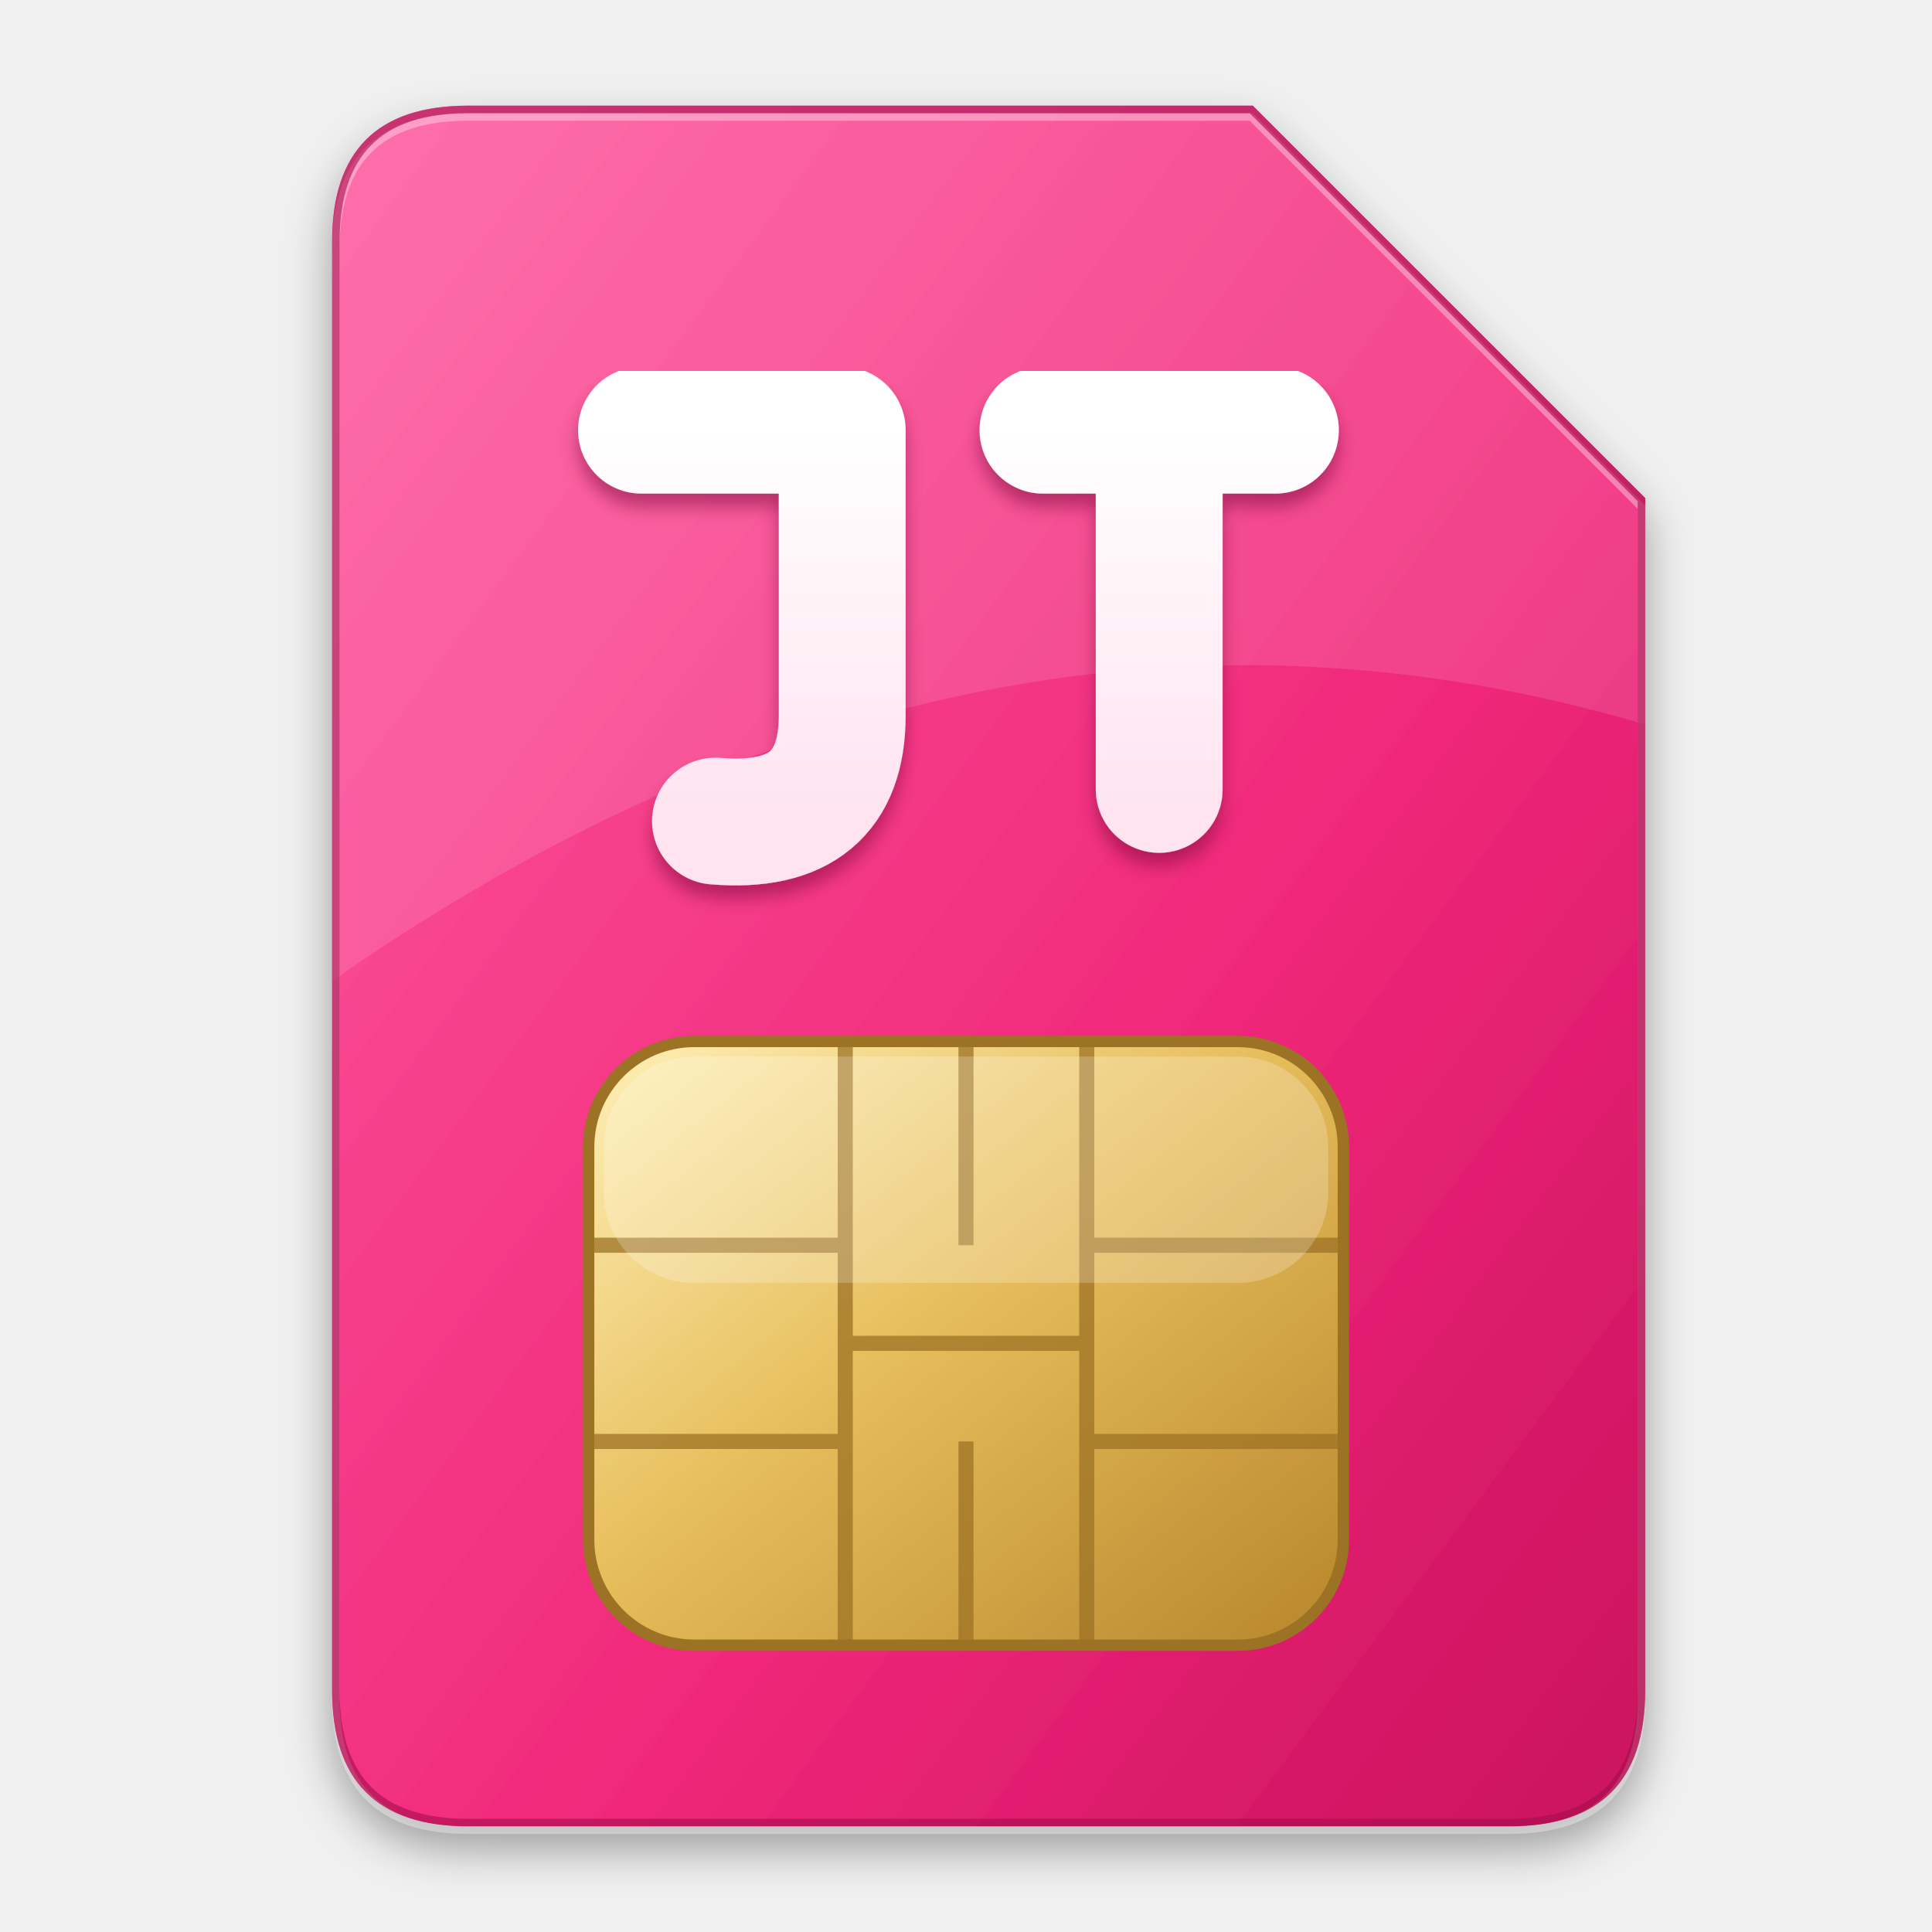
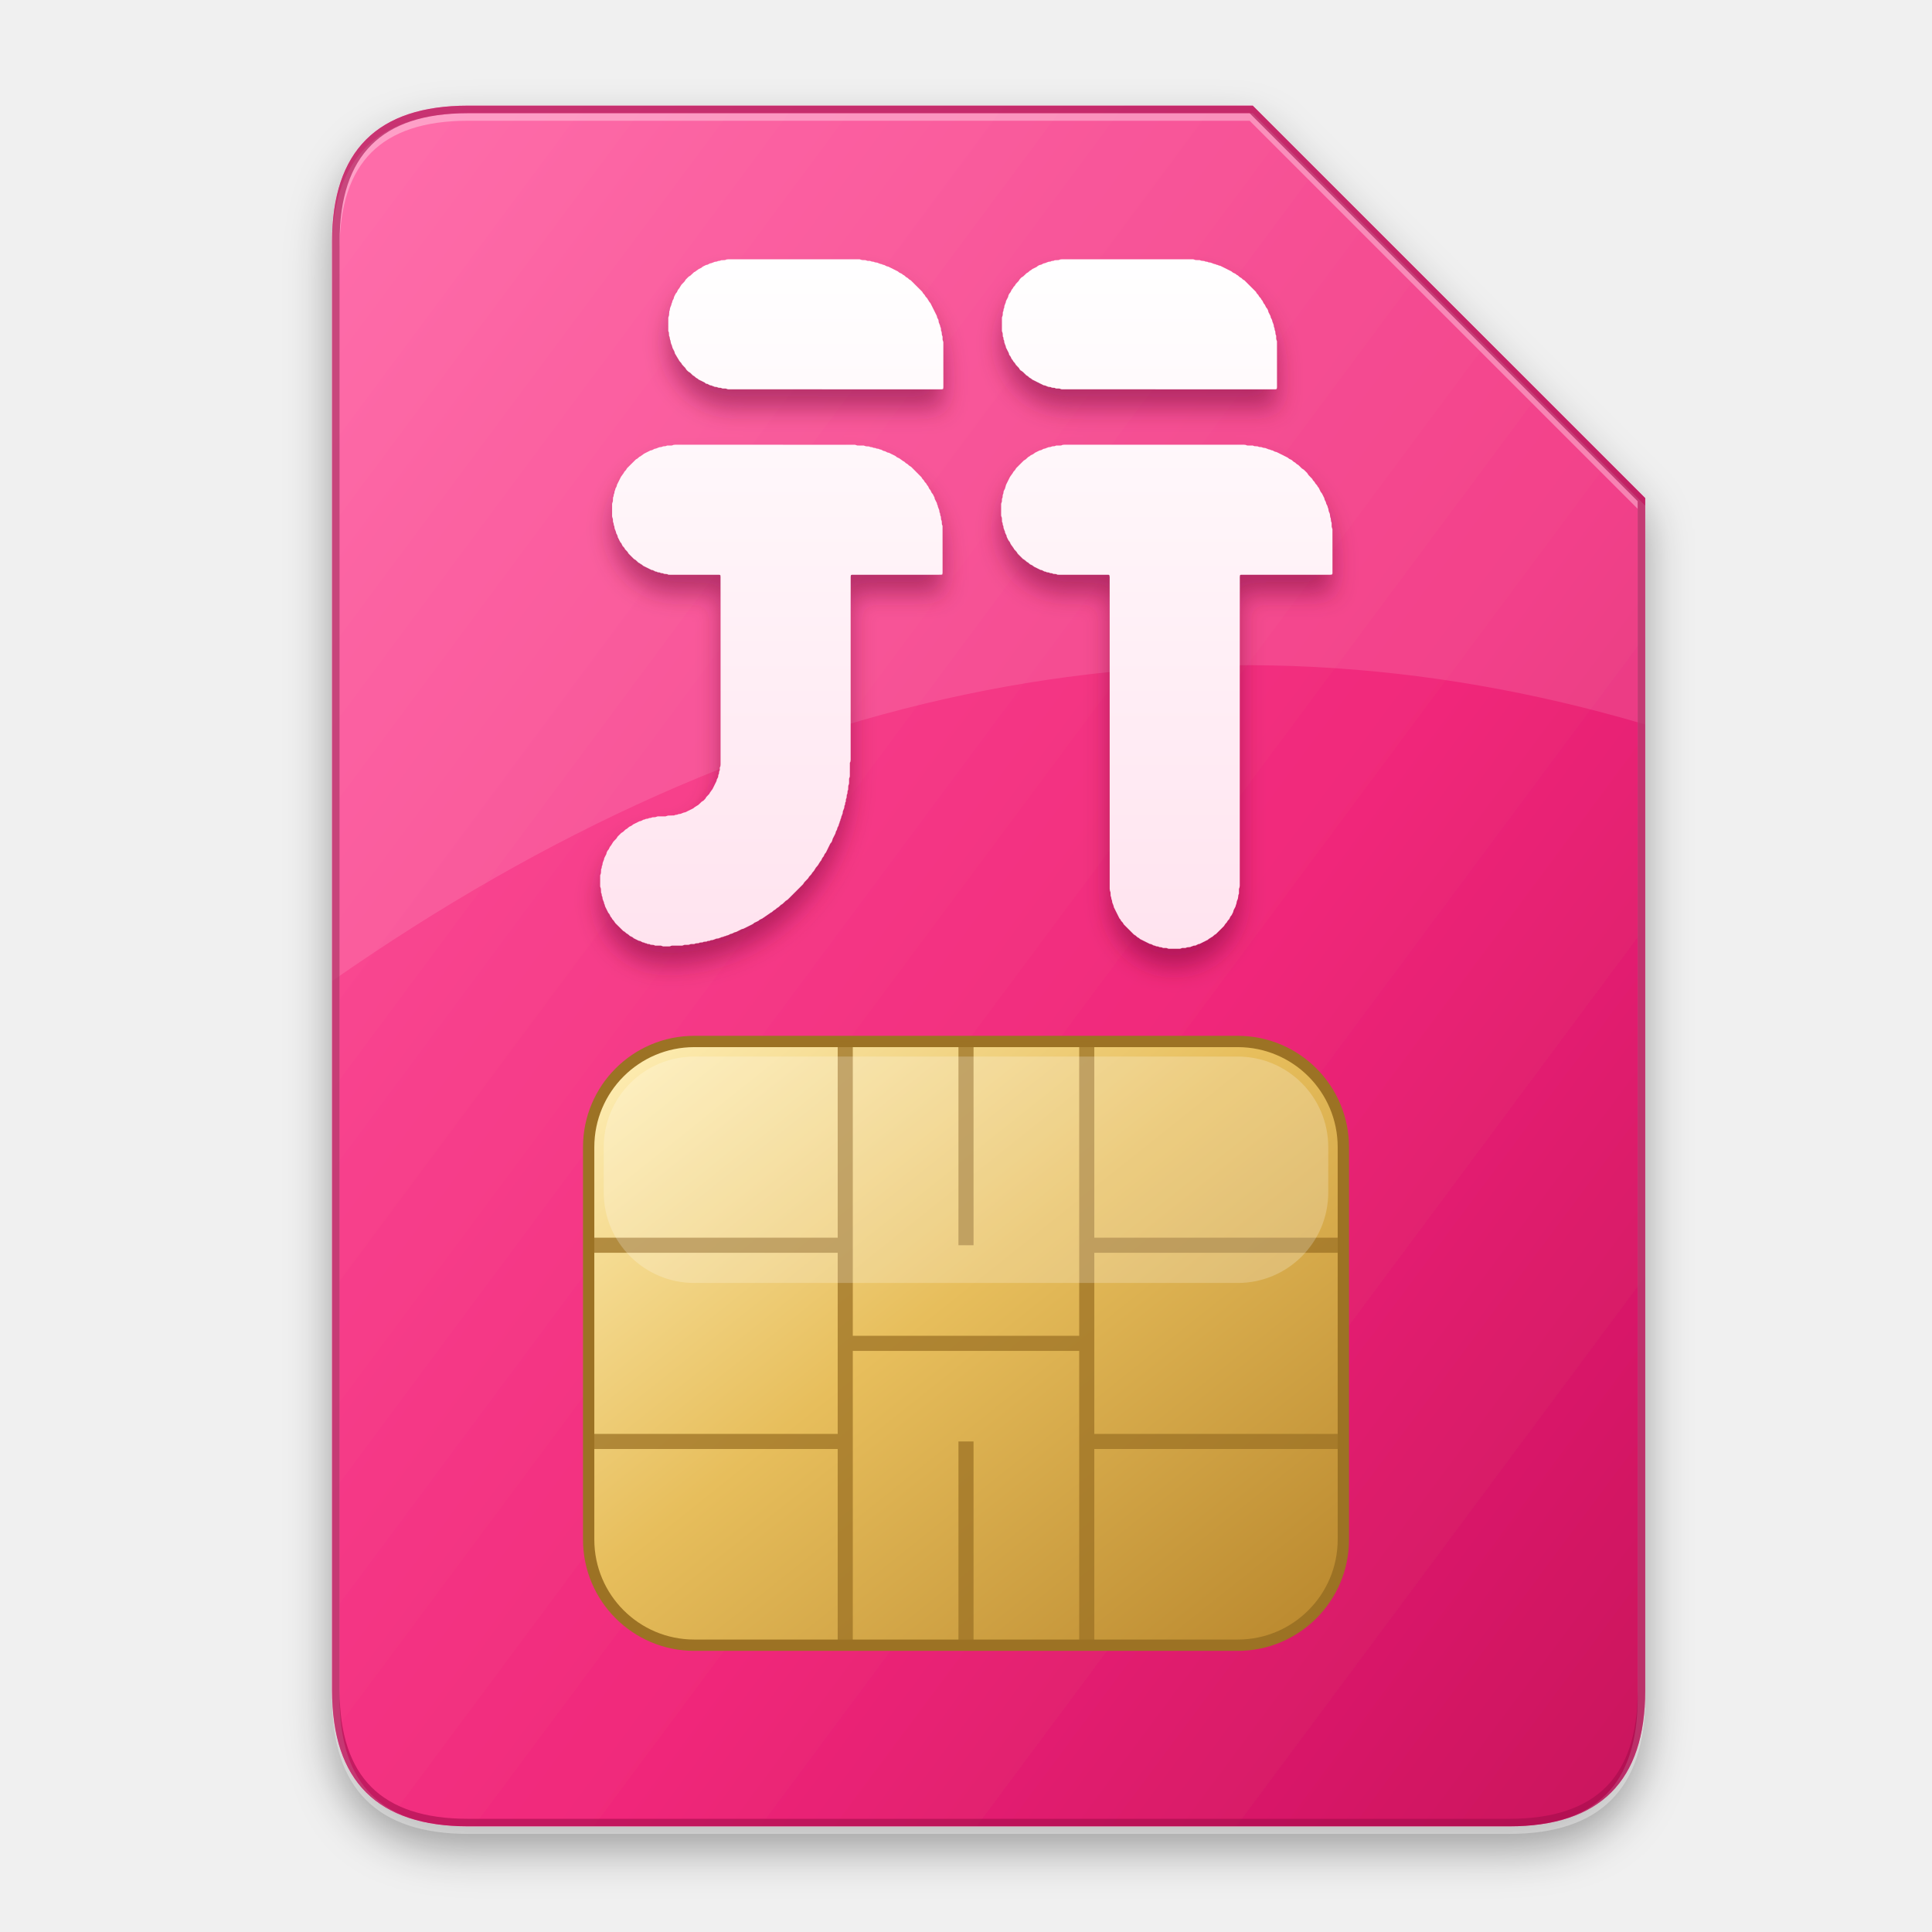
<svg xmlns="http://www.w3.org/2000/svg" width="256" height="256" viewBox="0 0 256 256">
  <defs>
    <path id="card" d="M62 14H166L218 66V224Q218 242 200 242H62Q44 242 44 224V32Q44 14 62 14Z" />
    <clipPath id="cc">
      <use href="#card" />
    </clipPath>
    <linearGradient id="pink" x1="0" y1="0" x2="1" y2="1">
      <stop offset="0" stop-color="#FF5CA0" />
      <stop offset=".6" stop-color="#F0287A" />
      <stop offset="1" stop-color="#C9105C" />
    </linearGradient>
    <linearGradient id="gold" x1="0" y1="0" x2="1" y2="1">
      <stop offset="0" stop-color="#FFF0B8" />
      <stop offset=".45" stop-color="#E7BE5C" />
      <stop offset="1" stop-color="#B8862C" />
    </linearGradient>
    <linearGradient id="wh" x1="0" y1="0" x2="0" y2="1">
      <stop offset="0" stop-color="#FFFFFF" />
      <stop offset="1" stop-color="#FFE3EF" />
    </linearGradient>
    <filter id="sh" x="-20%" y="-20%" width="140%" height="140%">
      <feGaussianBlur in="SourceAlpha" stdDeviation="3" />
      <feOffset dy="3" />
      <feComponentTransfer>
        <feFuncA type="linear" slope=".35" />
      </feComponentTransfer>
      <feMerge>
        <feMergeNode />
        <feMergeNode in="SourceGraphic" />
      </feMerge>
    </filter>
    <filter id="emb" x="-15%" y="-15%" width="130%" height="140%">
      <feGaussianBlur in="SourceAlpha" stdDeviation="1.6" result="b" />
      <feOffset in="b" dy="2.5" result="o" />
      <feFlood flood-color="#6A0030" flood-opacity=".45" />
      <feComposite in2="o" operator="in" result="sh" />
      <feMerge>
        <feMergeNode in="sh" />
        <feMergeNode in="SourceGraphic" />
      </feMerge>
    </filter>
  </defs>
  <g filter="url(#sh)">
    <use href="#card" fill="url(#pink)" />
  </g>
  <path d="M44 14H166L218 66V96Q130 70 44 130Z" fill="#fff" opacity=".12" clip-path="url(#cc)" />
  <use href="#card" fill="none" stroke="#fff" stroke-opacity=".35" stroke-width="2" transform="translate(0 1)" clip-path="url(#cc)" />
  <use href="#card" fill="none" stroke="#A30C4B" stroke-opacity=".6" stroke-width="2" clip-path="url(#cc)" />
-   <g filter="url(#emb)" transform="translate(36 22) scale(.7)">
-     <path d="M70 50H108M108 50V104Q108 126 84 124M146 50H190M168 50V118" fill="none" stroke="url(#wh)" stroke-width="24" stroke-linecap="round" stroke-linejoin="round" />
+   <g filter="url(#emb)" fill="url(#wh)">
+     <path transform="translate(47.4 14.2) scale(.105)" d="M465.50 192.21L463.50 192.98L458.50 193.21L457.50 193.79L454.50 194.21L453.50 194.79L450.50 195.21L446.50 196.79L444.50 197.21L441.50 198.79L439.50 199.21L435.50 201.20L433.50 202.80L430.50 204.20L425.50 207.80L424.50 208.20L419.91 212.50L417.50 214.01L414.01 217.50L412.50 219.91L408.50 224.09L405.80 228.50L404.20 230.50L402.80 233.50L401.20 235.50L399.21 239.50L398.79 241.50L397.21 244.50L396.79 246.50L396.21 247.50L395.79 249.50L394.21 253.50L393.79 256.50L393.21 257.50L392.98 262.50L392.02 265.50L392.02 282.50L392.79 284.50L393.02 288.50L393.79 290.50L394.21 293.50L394.79 294.50L395.21 297.50L396.79 301.50L397.21 303.50L399.79 308.50L400.21 310.50L406.20 320.50L408.50 323.09L409.50 324.91L413.50 329.09L415.01 331.50L417.09 333.50L419.50 335.01L423.09 338.50L424.50 339.20L427.09 341.50L428.50 342.20L430.50 343.80L437.50 347.20L439.50 348.78L441.50 349.21L444.50 350.79L446.50 351.21L450.50 352.79L453.50 353.21L455.50 353.98L458.50 354.21L460.50 354.98L464.50 355.02L467.50 355.98L736.50 356.00L737.50 355.98L738.66 355.50L739.00 353.50L738.98 296.50L738.02 293.50L737.98 289.50L737.21 287.50L736.79 283.50L736.21 282.50L735.79 278.50L735.21 277.50L734.79 275.50L733.21 271.50L732.79 268.50L731.21 265.50L730.79 263.50L722.80 247.50L721.20 245.50L718.50 241.09L716.50 238.91L715.50 237.09L713.20 234.50L712.50 233.09L697.91 218.50L696.09 217.50L693.91 215.50L692.09 214.50L689.50 212.20L688.50 211.80L686.50 210.20L683.50 208.80L681.50 207.20L669.50 201.21L667.50 200.79L664.50 199.21L662.50 198.79L661.50 198.21L659.50 197.79L655.50 196.21L652.50 195.79L651.50 195.21L648.50 194.79L646.50 194.02L643.50 193.98L640.50 193.02L636.50 192.98L633.50 192.02L467.50 192.00ZM886.50 192.21L884.50 192.98L879.50 193.21L878.50 193.79L875.50 194.21L874.50 194.79L871.50 195.21L867.50 196.79L865.50 197.21L862.50 198.79L860.50 199.21L858.50 200.20L856.50 201.80L851.50 204.20L849.50 205.80L848.50 206.20L845.91 208.50L844.09 209.50L839.91 213.50L837.50 215.01L835.50 217.09L833.99 219.50L830.50 223.09L829.50 224.91L827.50 227.09L826.80 228.50L825.20 230.50L823.80 233.50L822.20 235.50L821.21 237.50L820.79 239.50L818.21 244.50L817.79 246.50L816.21 250.50L815.79 253.50L815.21 254.50L814.79 257.50L814.21 258.50L813.98 262.50L813.02 265.50L813.02 282.50L813.98 285.50L814.21 289.50L814.79 290.50L815.21 293.50L815.79 294.50L816.21 297.50L817.79 301.50L818.21 303.50L821.79 310.50L822.22 312.50L823.80 314.50L825.20 317.50L826.80 319.50L827.20 320.50L829.50 323.09L830.50 324.91L834.50 329.09L835.20 330.50L836.50 331.99L839.50 334.01L844.09 338.50L845.50 339.20L848.09 341.50L849.50 342.20L851.50 343.80L865.50 350.79L867.50 351.21L871.50 352.79L874.50 353.21L876.50 353.98L879.50 354.21L881.50 354.98L885.50 355.02L888.50 355.98L1157.50 356.00L1158.50 355.98L1159.66 355.50L1160.00 353.50L1159.98 295.50L1159.02 292.50L1158.98 288.50L1158.21 286.50L1157.79 282.50L1157.21 281.50L1156.79 278.50L1156.21 277.50L1155.79 274.50L1154.21 270.50L1153.79 268.50L1152.21 265.50L1151.79 263.50L1149.21 258.50L1148.79 256.50L1147.80 254.50L1146.20 252.50L1144.80 249.50L1143.20 247.50L1141.80 244.50L1140.20 242.50L1139.80 241.50L1137.50 238.91L1136.50 237.09L1134.50 234.91L1133.50 233.09L1118.91 218.50L1117.09 217.50L1114.91 215.50L1113.09 214.50L1110.50 212.20L1109.50 211.80L1107.50 210.20L1104.50 208.80L1102.50 207.20L1088.50 200.21L1086.50 199.79L1085.50 199.21L1083.50 198.79L1082.50 198.21L1080.50 197.79L1076.50 196.21L1073.50 195.79L1072.50 195.21L1069.50 194.79L1068.50 194.21L1064.50 193.79L1062.50 193.02L1057.50 192.98L1054.50 192.02L888.50 192.00ZM398.50 426.21L396.50 426.98L390.50 427.02L388.50 427.79L385.50 428.02L383.50 428.79L380.50 429.21L376.50 430.79L374.50 431.21L371.50 432.79L369.50 433.21L363.50 436.20L361.50 437.20L356.50 440.80L355.50 441.20L352.91 443.50L351.09 444.50L340.01 455.50L338.50 457.91L336.20 460.50L335.80 461.50L332.20 466.50L327.21 476.50L326.79 478.50L325.21 481.50L324.79 483.50L324.21 484.50L323.79 487.50L323.21 488.50L322.79 491.50L322.21 492.50L321.98 497.50L321.02 500.50L321.02 516.50L321.98 519.50L322.21 523.50L322.79 524.50L323.21 527.50L323.79 528.50L324.21 531.50L325.79 535.50L326.21 537.50L327.79 540.50L328.21 542.50L329.20 544.50L331.20 548.50L332.80 550.50L334.20 553.50L336.50 556.09L337.50 557.91L340.50 561.09L342.01 563.50L348.50 569.99L350.91 571.50L354.09 574.50L358.50 577.20L360.50 578.80L370.50 583.79L372.50 584.21L375.50 585.79L377.50 586.21L378.50 586.79L381.50 587.21L382.50 587.79L385.50 588.21L386.50 588.79L390.50 589.21L392.50 589.98L455.50 590.00L456.50 590.02L457.66 590.50L458.00 592.50L458.00 829.50L457.79 831.50L457.02 833.50L456.98 836.50L456.21 838.50L455.79 841.50L455.21 842.50L454.79 845.50L453.21 848.50L452.79 850.50L447.80 860.50L444.20 865.50L443.80 866.50L440.01 870.50L438.50 872.91L436.50 874.99L434.09 876.50L429.91 880.50L425.50 883.20L423.50 884.80L413.50 889.79L411.50 890.21L407.50 891.79L404.50 892.21L403.50 892.79L400.50 893.21L399.50 893.79L391.50 894.02L388.50 894.98L378.50 895.02L375.50 895.98L371.50 896.21L370.50 896.79L367.50 897.21L366.50 897.79L363.50 898.21L362.50 898.79L360.50 899.21L357.50 900.79L355.50 901.21L347.50 905.20L345.50 906.80L342.50 908.20L339.91 910.50L338.09 911.50L334.91 914.50L332.50 916.01L328.01 920.50L326.50 922.91L322.50 927.09L319.80 931.50L318.20 933.50L316.80 936.50L315.20 938.50L314.21 940.50L313.79 942.50L311.21 947.50L310.79 949.50L309.21 953.50L308.79 956.50L308.21 957.50L307.79 960.50L307.21 961.50L306.98 966.50L306.02 969.50L306.02 983.50L306.98 986.50L307.21 991.50L307.79 992.50L308.21 995.50L308.79 996.50L309.21 999.50L310.79 1003.50L311.21 1005.50L311.79 1006.50L312.21 1008.50L316.20 1016.50L317.80 1018.50L319.20 1021.50L320.80 1023.50L321.20 1024.50L323.50 1027.09L325.01 1029.50L335.09 1039.50L336.91 1040.50L339.09 1042.50L340.91 1043.50L343.50 1045.80L346.50 1047.20L348.50 1048.80L354.50 1051.79L356.50 1052.21L359.50 1053.79L361.50 1054.21L362.50 1054.79L364.50 1055.21L365.50 1055.79L368.50 1056.21L369.50 1056.79L373.50 1057.21L375.50 1057.98L382.50 1058.02L385.50 1058.98L393.50 1058.98L396.50 1058.02L409.50 1057.98L412.50 1057.02L417.50 1056.98L420.50 1056.02L424.50 1055.98L426.50 1055.21L430.50 1054.79L431.50 1054.21L435.50 1053.79L436.50 1053.21L440.50 1052.79L441.50 1052.21L444.50 1051.79L445.50 1051.21L448.50 1050.79L452.50 1049.21L455.50 1048.79L459.50 1047.21L461.50 1046.79L462.50 1046.21L464.50 1045.79L465.50 1045.21L467.50 1044.79L470.50 1043.21L472.50 1042.79L475.50 1041.21L477.50 1040.79L484.50 1037.21L486.50 1036.79L496.50 1031.80L498.50 1030.80L500.50 1029.20L505.50 1026.80L507.50 1025.20L510.50 1023.80L521.50 1016.20L522.50 1015.80L525.09 1013.50L526.91 1012.50L529.09 1010.50L530.91 1009.50L534.09 1006.50L535.91 1005.50L540.09 1001.50L542.50 999.99L561.99 980.50L563.50 978.09L568.50 972.91L569.50 971.09L572.50 967.91L573.50 966.09L575.50 963.91L578.20 959.50L580.50 956.91L583.20 952.50L584.80 950.50L586.20 947.50L587.80 945.50L589.20 942.50L590.80 940.50L596.20 929.50L597.80 927.50L598.79 925.50L599.21 923.50L602.79 916.50L603.21 914.50L604.79 911.50L605.21 909.50L606.79 906.50L607.21 904.50L607.79 903.50L608.21 901.50L608.79 900.50L609.21 898.50L609.79 897.50L610.21 895.50L611.79 891.50L612.21 888.50L613.79 884.50L614.21 881.50L614.79 880.50L615.21 877.50L615.79 876.50L616.02 873.50L616.79 871.50L617.21 867.50L617.79 866.50L618.21 862.50L618.79 861.50L619.02 856.50L619.98 853.50L620.02 847.50L620.98 844.50L621.02 827.50L621.79 825.50L622.00 823.50L622.00 592.50L622.34 590.50L623.50 590.02L624.50 590.00L736.50 589.98L737.66 589.50L738.00 587.50L737.98 528.50L737.21 526.50L736.98 522.50L736.21 520.50L735.79 516.50L735.21 515.50L734.79 512.50L734.21 511.50L733.79 508.50L732.21 504.50L731.79 502.50L731.21 501.50L730.79 499.50L728.21 494.50L727.79 492.50L725.80 488.50L724.20 486.50L722.80 483.50L721.20 481.50L719.80 478.50L718.20 476.50L717.50 475.09L715.20 472.50L714.50 471.09L712.20 468.50L711.50 467.09L698.50 454.01L696.09 452.50L693.50 450.20L692.09 449.50L689.50 447.20L688.50 446.80L683.50 443.20L680.50 441.80L678.50 440.20L670.50 436.21L668.50 435.79L665.50 434.21L663.50 433.79L660.50 432.21L658.50 431.79L657.50 431.21L654.50 430.79L653.50 430.21L650.50 429.79L649.50 429.21L646.50 428.79L645.50 428.21L641.50 427.98L638.50 427.02L630.50 426.98L627.50 426.02L400.50 426.00ZM889.50 426.21L887.50 426.98L881.50 427.02L879.50 427.79L876.50 428.02L874.50 428.79L871.50 429.21L867.50 430.79L865.50 431.21L862.50 432.79L860.50 433.21L854.50 436.20L852.50 437.80L849.50 439.20L847.50 440.80L846.50 441.20L842.91 444.50L840.50 446.01L831.01 455.50L829.50 457.91L827.20 460.50L826.80 461.50L823.20 466.50L818.21 476.50L816.79 481.50L815.21 484.50L814.79 487.50L814.02 489.50L813.79 492.50L813.02 494.50L812.98 497.50L812.02 500.50L812.02 515.50L812.98 518.50L813.21 523.50L813.79 524.50L814.21 527.50L814.79 528.50L815.21 531.50L816.79 535.50L817.21 537.50L818.79 540.50L819.21 542.50L821.20 546.50L822.80 548.50L824.20 551.50L827.80 556.50L828.20 557.50L831.50 561.09L833.01 563.50L839.50 569.99L841.91 571.50L844.50 573.80L845.91 574.50L848.50 576.80L851.50 578.20L853.50 579.80L861.50 583.79L863.50 584.21L866.50 585.79L868.50 586.21L869.50 586.79L872.50 587.21L873.50 587.79L876.50 588.21L877.50 588.79L881.50 589.21L883.50 589.98L946.50 590.00L947.50 590.02L948.66 590.50L949.00 592.50L949.00 986.50L949.21 988.50L949.98 990.50L950.21 995.50L950.79 996.50L951.21 999.50L951.79 1000.50L952.21 1003.50L953.79 1007.50L954.21 1009.50L961.20 1023.50L962.80 1025.50L963.20 1026.50L965.50 1029.09L967.01 1031.50L979.50 1043.99L981.50 1045.20L984.09 1047.50L985.50 1048.20L987.50 1049.80L999.50 1055.79L1001.50 1056.21L1004.50 1057.79L1006.50 1058.21L1007.50 1058.79L1010.50 1059.21L1011.50 1059.79L1014.50 1060.21L1016.50 1060.98L1020.50 1061.02L1023.50 1061.98L1037.50 1061.98L1040.50 1061.02L1044.50 1060.98L1046.50 1060.21L1050.50 1059.79L1054.50 1058.21L1057.50 1057.79L1060.50 1056.21L1062.50 1055.79L1072.50 1050.80L1074.50 1049.20L1078.91 1046.50L1081.50 1044.20L1082.91 1043.50L1092.99 1033.50L1094.50 1031.09L1096.80 1028.50L1097.50 1027.09L1099.80 1024.50L1101.20 1021.50L1102.80 1019.50L1104.79 1015.50L1105.21 1013.50L1107.79 1008.50L1108.21 1006.50L1108.79 1005.50L1109.21 1002.50L1110.79 998.50L1111.21 994.50L1111.98 992.50L1112.02 986.50L1112.79 984.50L1113.00 982.50L1113.00 592.50L1113.34 590.50L1114.50 590.02L1115.50 590.00L1227.50 590.00L1229.50 589.66L1229.98 588.50L1230.00 587.50L1229.98 532.50L1229.02 529.50L1228.98 524.50L1228.21 522.50L1227.79 518.50L1227.21 517.50L1226.79 513.50L1225.21 509.50L1224.79 506.50L1224.21 505.50L1223.79 503.50L1222.21 500.50L1221.79 498.50L1220.21 495.50L1219.79 493.50L1216.80 487.50L1215.20 485.50L1212.80 480.50L1211.20 478.50L1210.80 477.50L1208.50 474.91L1207.50 473.09L1205.50 470.91L1204.50 469.09L1200.01 464.50L1197.99 461.50L1193.91 457.50L1191.50 455.99L1186.91 451.50L1185.09 450.50L1182.91 448.50L1181.09 447.50L1178.50 445.20L1175.50 443.80L1173.50 442.20L1159.50 435.21L1157.50 434.79L1154.50 433.21L1152.50 432.79L1151.50 432.21L1149.50 431.79L1145.50 430.21L1142.50 429.79L1140.50 429.02L1137.50 428.79L1135.50 428.02L1131.50 427.79L1129.50 427.02L1122.50 426.98L1120.50 426.21L1118.50 426.00L891.50 426.00Z" />
  </g>
  <g transform="translate(78 138)">
    <rect width="100" height="80" rx="14" fill="url(#gold)" stroke="#9C7224" stroke-width="1.5" />
    <path d="M0 27H34V53H0M100 27H66V53H100M34 0V80M66 0V80M34 40H66M50 0V27M50 53V80" fill="none" stroke="#9C7224" stroke-width="2" opacity=".75" />
    <rect x="2" y="2" width="96" height="30" rx="12" fill="#fff" opacity=".22" />
  </g>
</svg>
